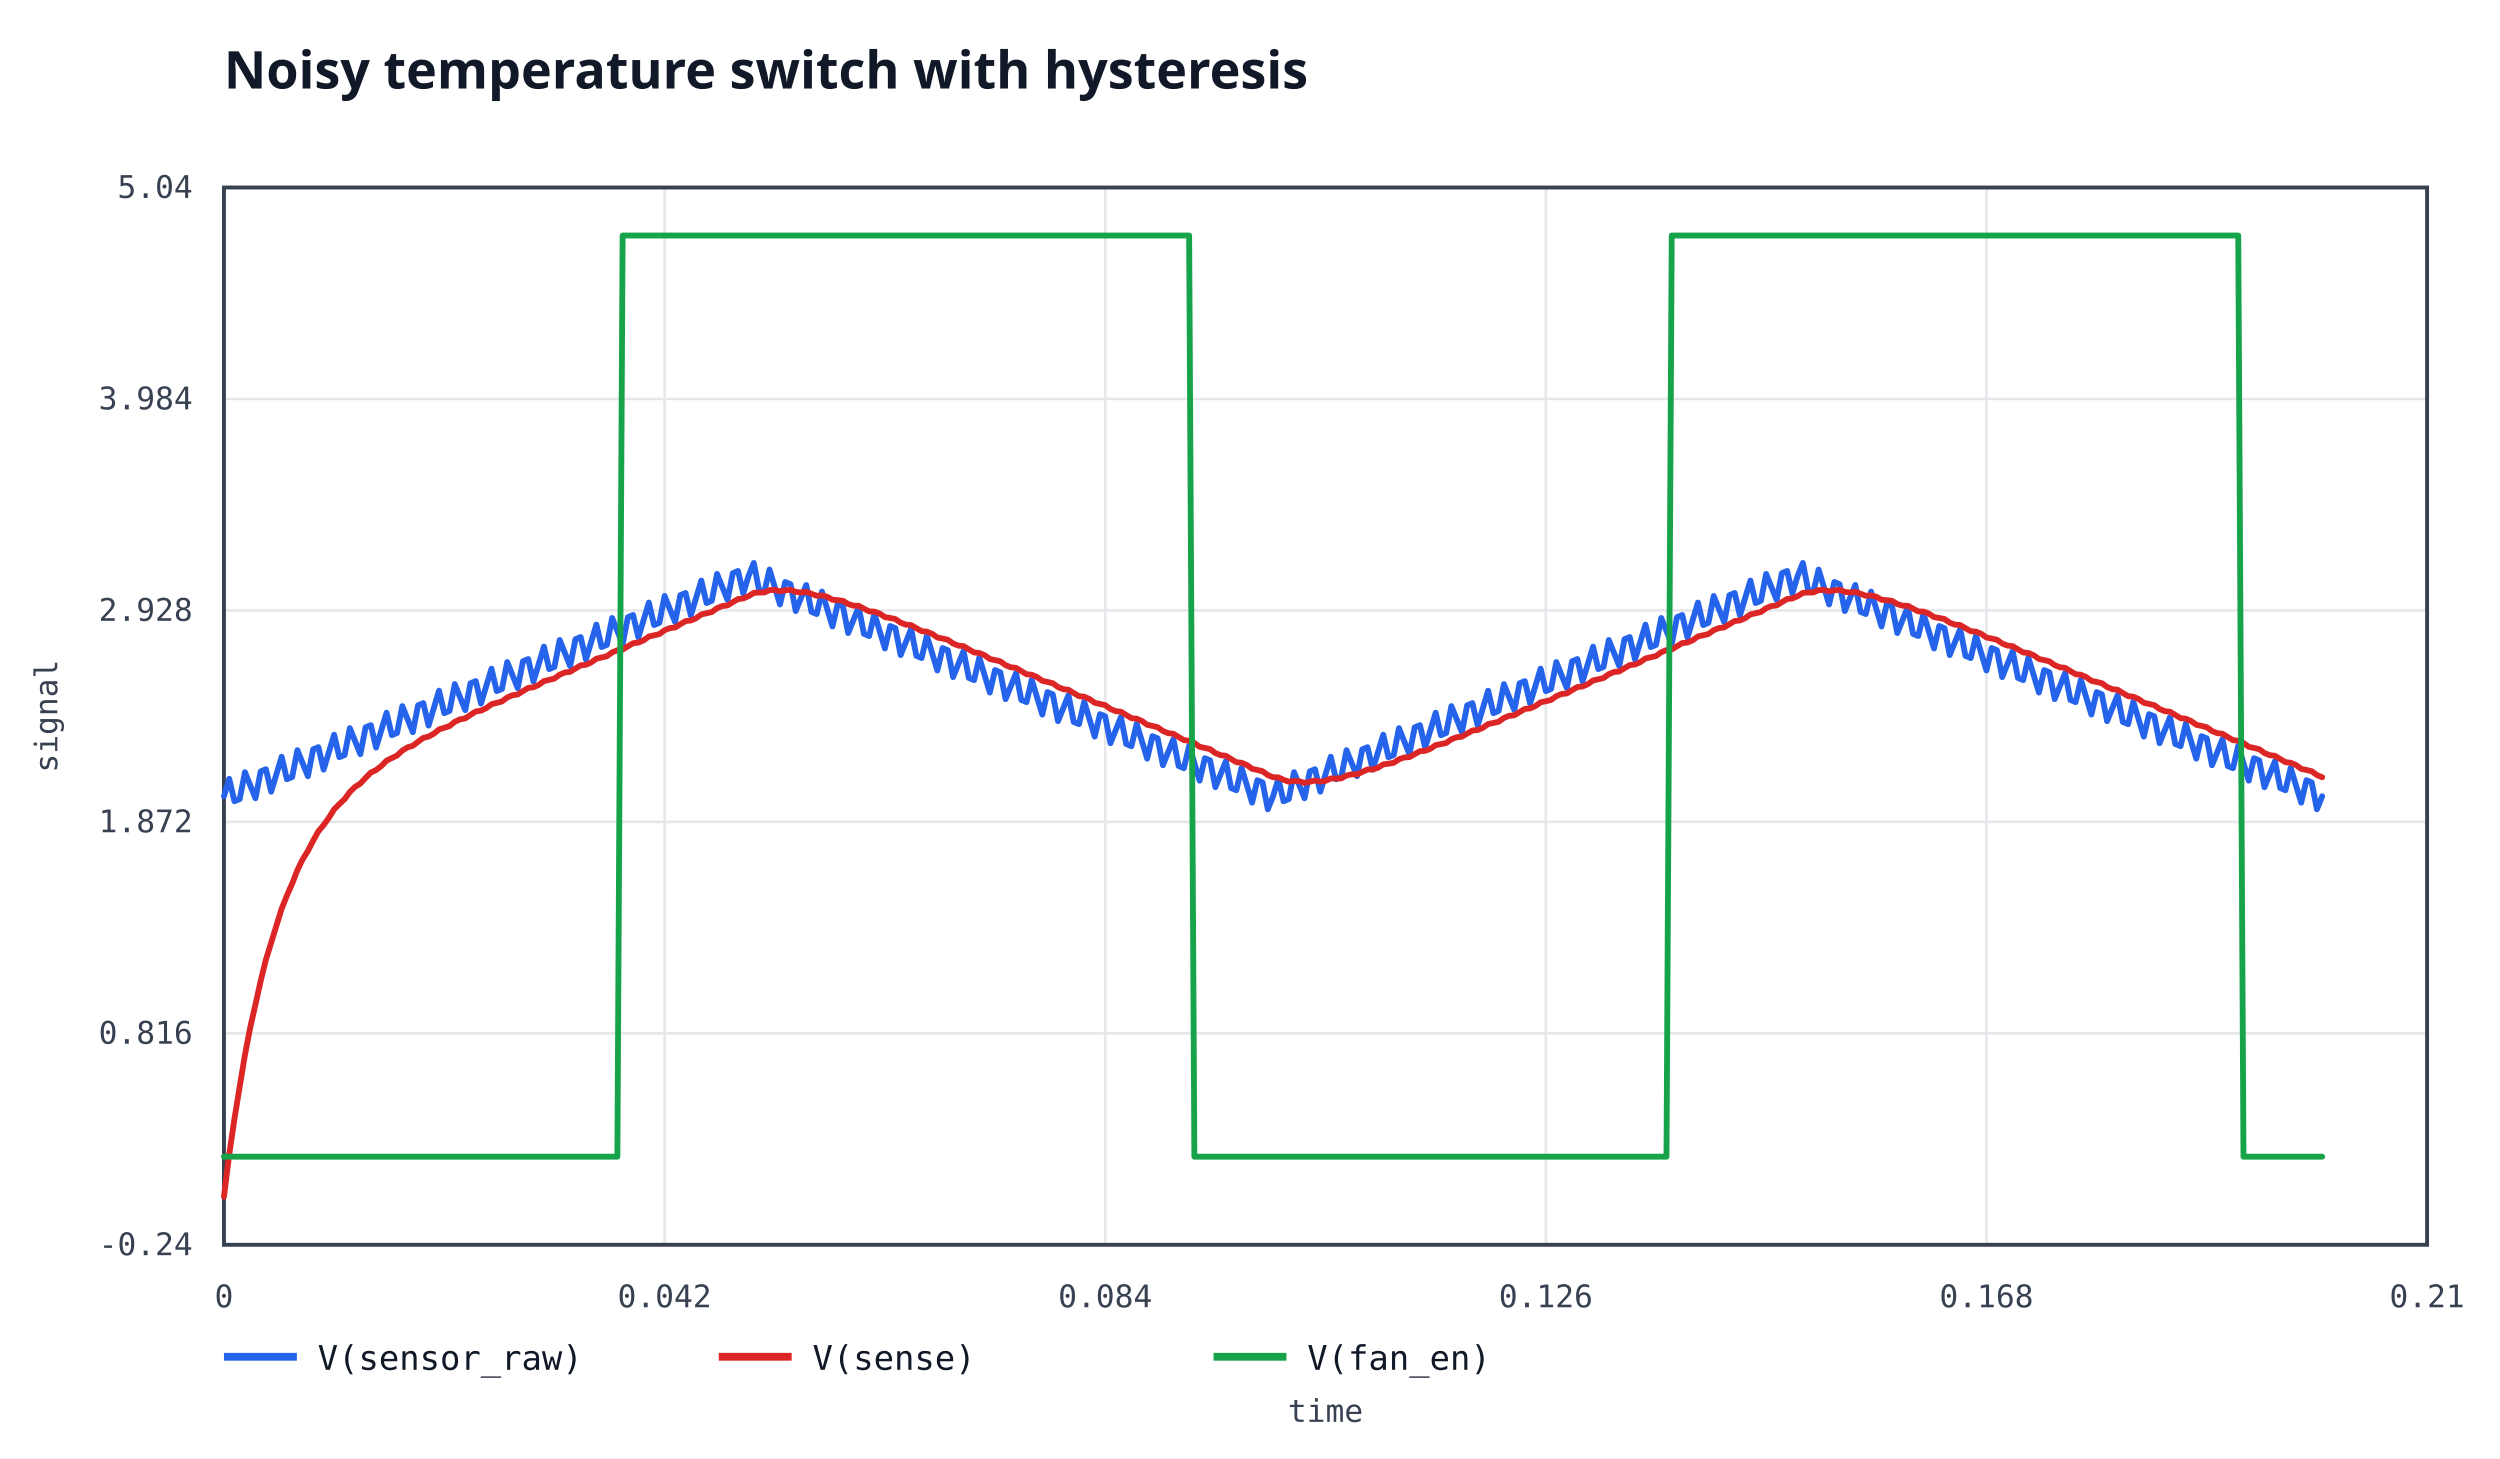
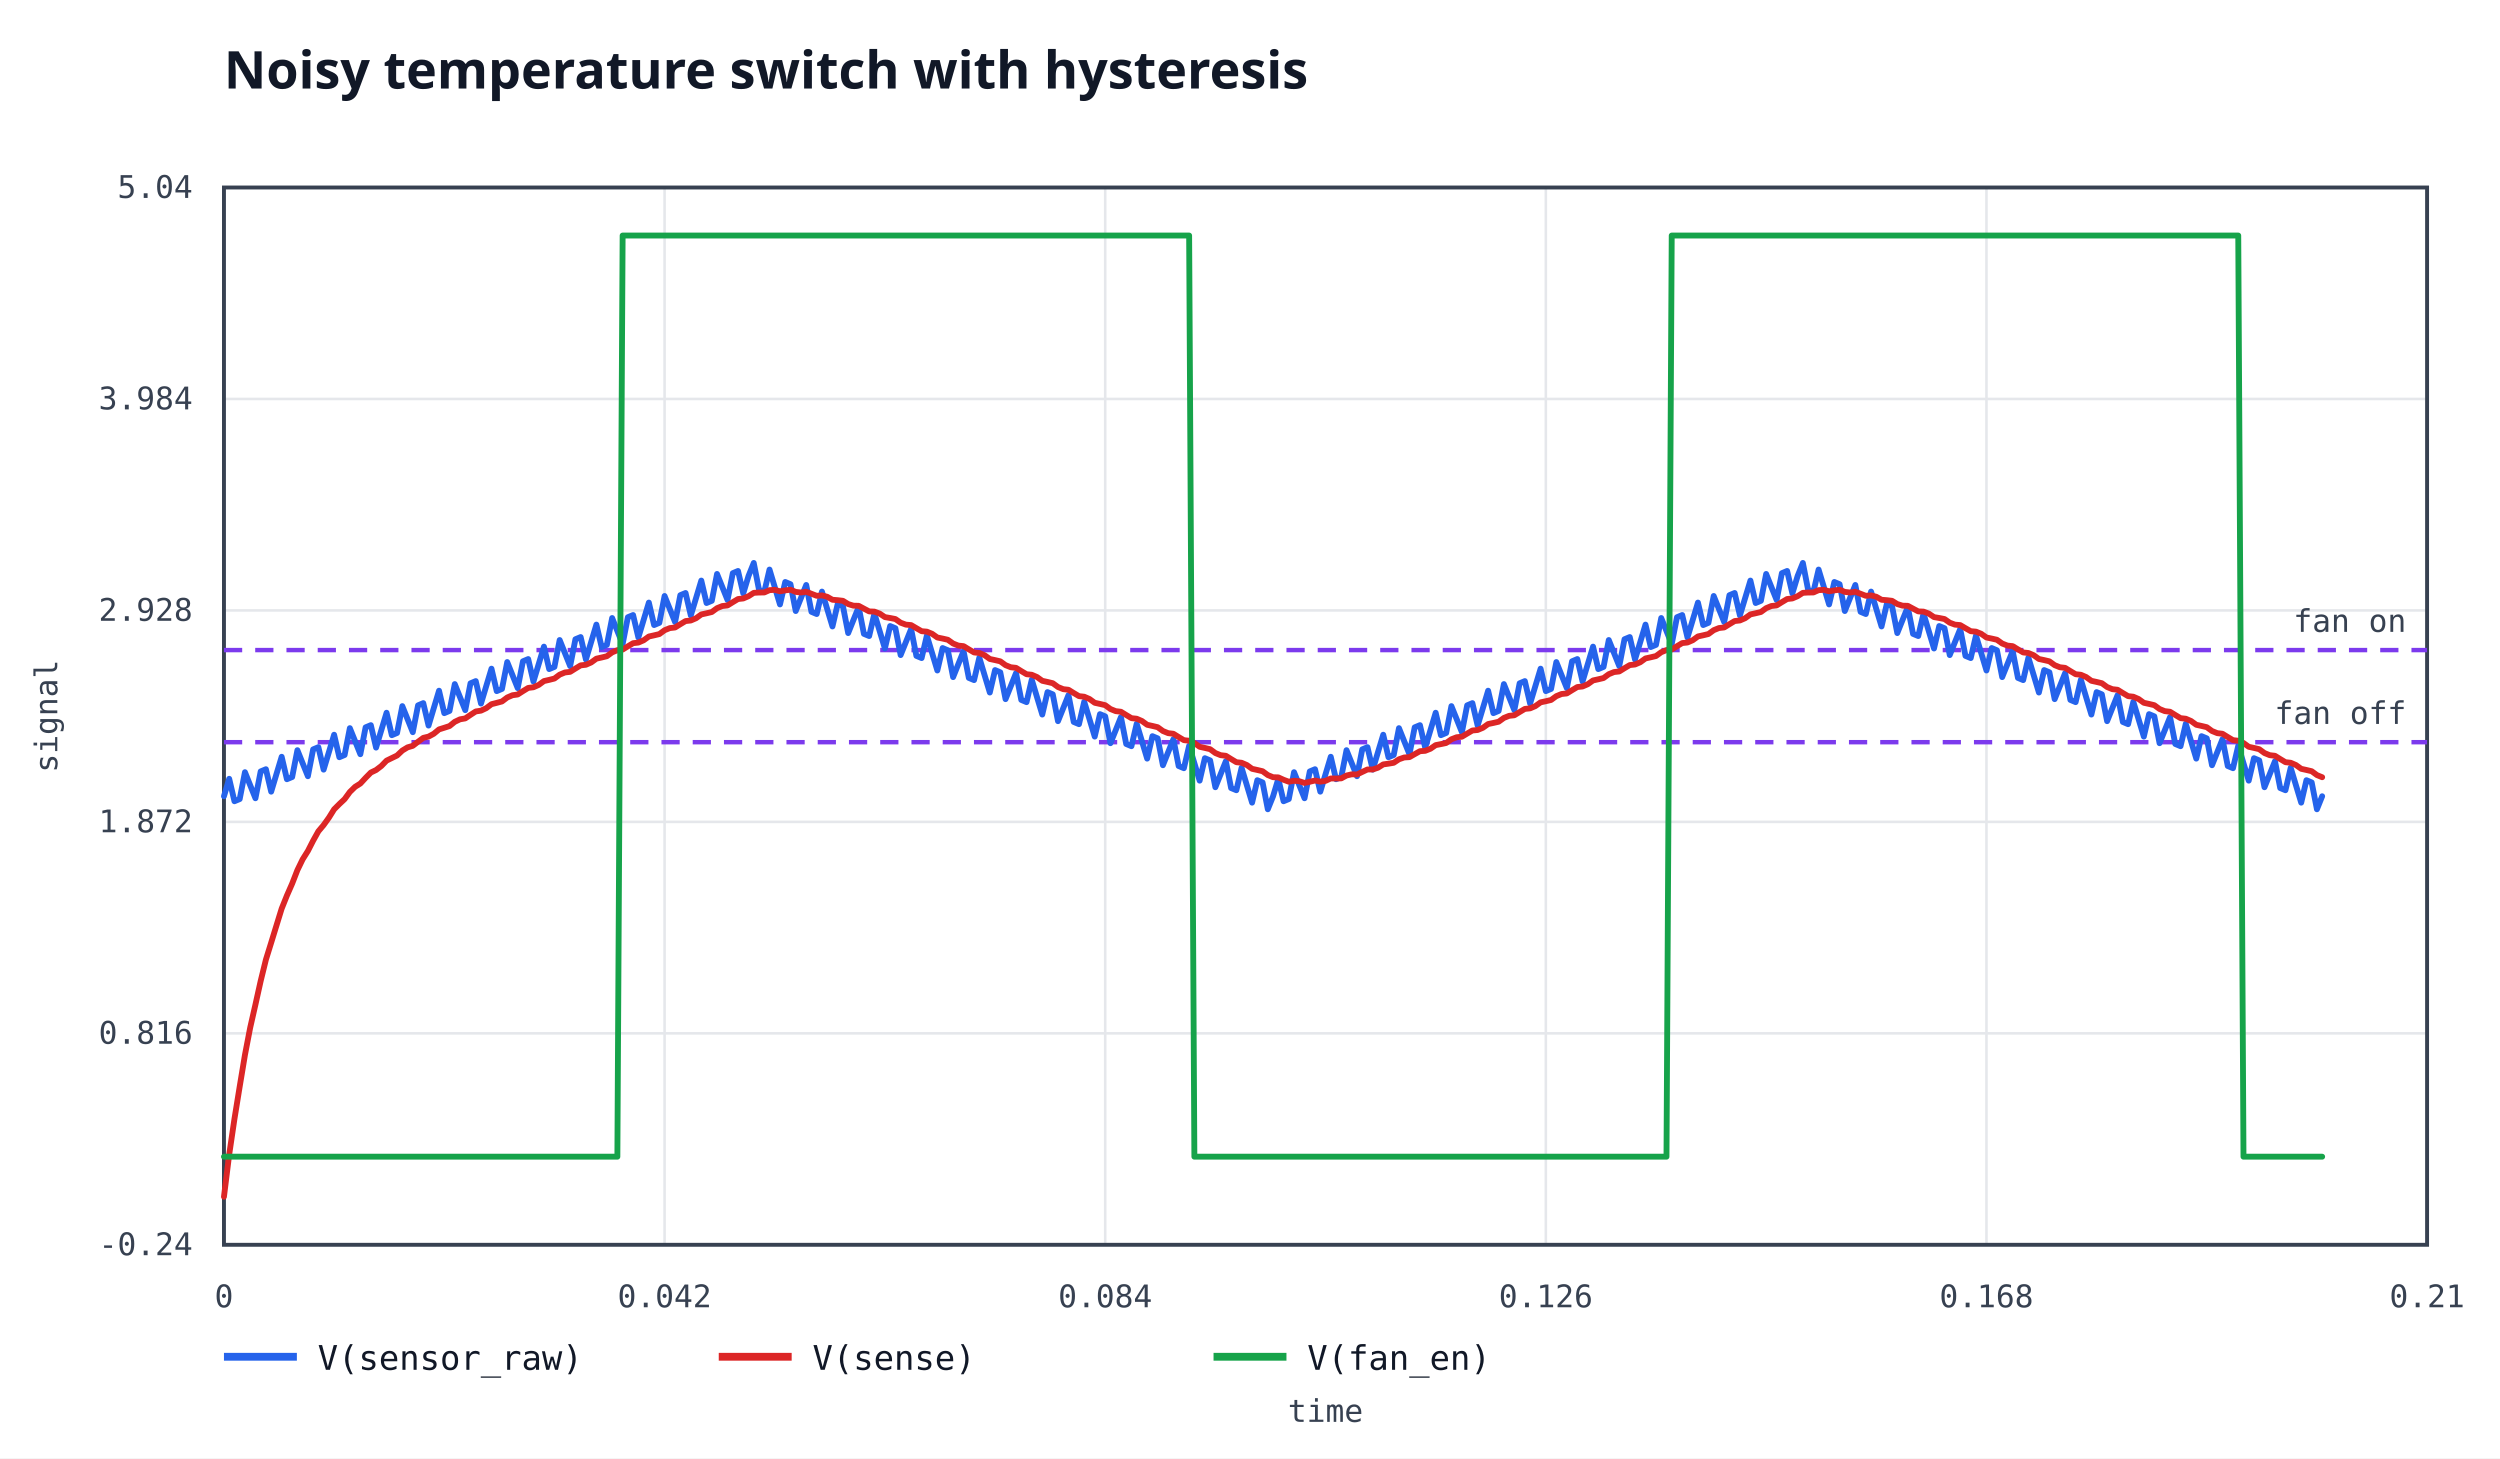
<svg xmlns="http://www.w3.org/2000/svg" viewBox="0 0 960 560" width="960" height="560" role="img">
  <rect width="100%" height="100%" fill="#ffffff" />
-   <style>.title{font:700 20px system-ui,sans-serif;fill:#111827}.axis{font:12px ui-monospace,SFMono-Regular,Menlo,monospace;fill:#374151}.legend{font:13px ui-monospace,SFMono-Regular,Menlo,monospace;fill:#111827}.grid{stroke:#e5e7eb;stroke-width:1}.frame{stroke:#374151;stroke-width:1.5;fill:none}</style>
+   <style>.title{font:700 20px system-ui,sans-serif;fill:#111827}.axis{font:12px ui-monospace,SFMono-Regular,Menlo,monospace;fill:#374151}.legend{font:13px ui-monospace,SFMono-Regular,Menlo,monospace;fill:#111827}.grid{stroke:#e5e7eb;stroke-width:1}.frame{stroke:#374151;stroke-width:1.5;fill:none}.reference{stroke-dasharray:7 5;stroke-width:1.7}.reference-label{font:12px ui-monospace,SFMono-Regular,Menlo,monospace;fill:#374151}</style>
  <text x="86" y="34" class="title">Noisy temperature switch with hysteresis</text>
  <line x1="86.00" y1="72" x2="86.00" y2="478" class="grid" />
  <text x="86.00" y="502" text-anchor="middle" class="axis">0</text>
  <line x1="255.20" y1="72" x2="255.20" y2="478" class="grid" />
  <text x="255.20" y="502" text-anchor="middle" class="axis">0.042</text>
  <line x1="424.40" y1="72" x2="424.40" y2="478" class="grid" />
  <text x="424.40" y="502" text-anchor="middle" class="axis">0.084</text>
  <line x1="593.60" y1="72" x2="593.60" y2="478" class="grid" />
  <text x="593.60" y="502" text-anchor="middle" class="axis">0.126</text>
  <line x1="762.80" y1="72" x2="762.80" y2="478" class="grid" />
  <text x="762.80" y="502" text-anchor="middle" class="axis">0.168</text>
  <line x1="932.00" y1="72" x2="932.00" y2="478" class="grid" />
  <text x="932.00" y="502" text-anchor="middle" class="axis">0.21</text>
  <line x1="86" y1="478.00" x2="932" y2="478.00" class="grid" />
  <text x="74" y="482.00" text-anchor="end" class="axis">-0.24</text>
  <line x1="86" y1="396.80" x2="932" y2="396.80" class="grid" />
  <text x="74" y="400.80" text-anchor="end" class="axis">0.816</text>
  <line x1="86" y1="315.60" x2="932" y2="315.60" class="grid" />
  <text x="74" y="319.60" text-anchor="end" class="axis">1.872</text>
  <line x1="86" y1="234.40" x2="932" y2="234.40" class="grid" />
  <text x="74" y="238.40" text-anchor="end" class="axis">2.928</text>
  <line x1="86" y1="153.20" x2="932" y2="153.20" class="grid" />
  <text x="74" y="157.20" text-anchor="end" class="axis">3.984</text>
  <line x1="86" y1="72.00" x2="932" y2="72.00" class="grid" />
  <text x="74" y="76.00" text-anchor="end" class="axis">5.04</text>
  <rect x="86" y="72" width="846" height="406" class="frame" />
+   <line x1="86" y1="249.63" x2="932" y2="249.63" class="reference" stroke="#7c3aed" />
+   <text x="924" y="242.63" text-anchor="end" class="reference-label">fan on</text>
+   <line x1="86" y1="285.00" x2="932" y2="285.00" class="reference" stroke="#7c3aed" />
+   <text x="924" y="278.00" text-anchor="end" class="reference-label">fan off</text>
  <polyline points="86.00,305.76 88.01,299.06 90.03,307.68 92.04,306.84 94.06,296.52 96.07,301.53 98.09,306.53 100.10,296.22 102.11,295.38 104.13,304.00 106.14,297.30 108.16,290.60 110.17,299.22 112.19,298.38 114.20,288.07 116.21,293.07 118.23,298.07 120.24,287.76 122.26,286.92 124.27,295.54 126.29,288.84 128.30,282.14 130.31,290.77 132.33,289.92 134.34,279.61 136.36,284.61 138.37,289.62 140.39,279.30 142.40,278.46 144.41,287.08 146.43,280.38 148.44,273.69 150.46,282.31 152.47,281.46 154.49,271.15 156.50,276.15 158.51,281.16 160.53,270.85 162.54,270.00 164.56,278.62 166.57,271.92 168.59,265.23 170.60,273.85 172.61,273.00 174.63,262.69 176.64,267.70 178.66,272.70 180.67,262.39 182.69,261.54 184.70,270.16 186.71,263.47 188.73,256.77 190.74,265.39 192.76,264.54 194.77,254.23 196.79,259.24 198.80,264.24 200.81,253.93 202.83,253.08 204.84,261.70 206.86,255.01 208.87,248.31 210.89,256.93 212.90,256.09 214.91,245.77 216.93,250.78 218.94,255.78 220.96,245.47 222.97,244.63 224.99,253.25 227.00,246.55 229.01,239.85 231.03,248.47 233.04,247.63 235.06,237.32 237.07,242.32 239.09,247.32 241.10,237.01 243.11,236.17 245.13,244.79 247.14,238.09 249.16,231.39 251.17,240.02 253.19,239.17 255.20,228.86 257.21,233.86 259.23,238.87 261.24,228.55 263.26,227.71 265.27,236.33 267.29,229.63 269.30,222.94 271.31,231.56 273.33,230.71 275.34,220.40 277.36,225.40 279.37,230.41 281.39,220.10 283.40,219.25 285.41,227.87 287.43,221.17 289.44,216.17 291.46,226.48 293.47,227.33 295.49,218.71 297.50,225.40 299.51,232.10 301.53,223.48 303.54,224.33 305.56,234.64 307.57,229.63 309.59,224.63 311.60,234.94 313.61,235.79 315.63,227.17 317.64,233.86 319.66,240.56 321.67,231.94 323.69,232.78 325.70,243.10 327.71,238.09 329.73,233.09 331.74,243.40 333.76,244.24 335.77,235.62 337.79,242.32 339.80,249.02 341.81,240.40 343.83,241.24 345.84,251.55 347.86,246.55 349.87,241.54 351.89,251.86 353.90,252.70 355.91,244.08 357.93,250.78 359.94,257.47 361.96,248.85 363.97,249.70 365.99,260.01 368.00,255.01 370.01,250.00 372.03,260.32 374.04,261.16 376.06,252.54 378.07,259.24 380.09,265.93 382.10,257.31 384.11,258.16 386.13,268.47 388.14,263.47 390.16,258.46 392.17,268.77 394.19,269.62 396.20,261.00 398.21,267.70 400.23,274.39 402.24,265.77 404.26,266.62 406.27,276.93 408.29,271.92 410.30,266.92 412.31,277.23 414.33,278.08 416.34,269.46 418.36,276.15 420.37,282.85 422.39,274.23 424.40,275.08 426.41,285.39 428.43,280.38 430.44,275.38 432.46,285.69 434.47,286.54 436.49,277.92 438.50,284.61 440.51,291.31 442.53,282.69 444.54,283.53 446.56,293.85 448.57,288.84 450.59,283.84 452.60,294.15 454.61,294.99 456.63,286.37 458.64,293.07 460.66,299.77 462.67,291.15 464.69,291.99 466.70,302.30 468.71,297.30 470.73,292.29 472.74,302.61 474.76,303.45 476.77,294.83 478.79,301.53 480.80,308.22 482.81,299.60 484.83,300.45 486.84,310.76 488.86,305.76 490.87,299.06 492.89,307.68 494.90,306.84 496.91,296.52 498.93,301.53 500.94,306.53 502.96,296.22 504.97,295.38 506.99,304.00 509.00,297.30 511.01,290.60 513.03,299.22 515.04,298.38 517.06,288.07 519.07,293.07 521.09,298.07 523.10,287.76 525.11,286.92 527.13,295.54 529.14,288.84 531.16,282.14 533.17,290.77 535.19,289.92 537.20,279.61 539.21,284.61 541.23,289.62 543.24,279.30 545.26,278.46 547.27,287.08 549.29,280.38 551.30,273.69 553.31,282.31 555.33,281.46 557.34,271.15 559.36,276.15 561.37,281.16 563.39,270.85 565.40,270.00 567.41,278.62 569.43,271.92 571.44,265.23 573.46,273.85 575.47,273.00 577.49,262.69 579.50,267.70 581.51,272.70 583.53,262.39 585.54,261.54 587.56,270.16 589.57,263.47 591.59,256.77 593.60,265.39 595.61,264.54 597.63,254.23 599.64,259.24 601.66,264.24 603.67,253.93 605.69,253.08 607.70,261.70 609.71,255.01 611.73,248.31 613.74,256.93 615.76,256.09 617.77,245.77 619.79,250.78 621.80,255.78 623.81,245.47 625.83,244.63 627.84,253.25 629.86,246.55 631.87,239.85 633.89,248.47 635.90,247.63 637.91,237.32 639.93,242.32 641.94,247.32 643.96,237.01 645.97,236.17 647.99,244.79 650.00,238.09 652.01,231.39 654.03,240.02 656.04,239.17 658.06,228.86 660.07,233.86 662.09,238.87 664.10,228.55 666.11,227.71 668.13,236.33 670.14,229.63 672.16,222.94 674.17,231.56 676.19,230.71 678.20,220.40 680.21,225.40 682.23,230.41 684.24,220.10 686.26,219.25 688.27,227.87 690.29,221.17 692.30,216.17 694.31,226.48 696.33,227.33 698.34,218.71 700.36,225.40 702.37,232.10 704.39,223.48 706.40,224.33 708.41,234.64 710.43,229.63 712.44,224.63 714.46,234.94 716.47,235.79 718.49,227.17 720.50,233.86 722.51,240.56 724.53,231.94 726.54,232.78 728.56,243.10 730.57,238.09 732.59,233.09 734.60,243.40 736.61,244.24 738.63,235.62 740.64,242.32 742.66,249.02 744.67,240.40 746.69,241.24 748.70,251.55 750.71,246.55 752.73,241.54 754.74,251.86 756.76,252.70 758.77,244.08 760.79,250.78 762.80,257.47 764.81,248.85 766.83,249.70 768.84,260.01 770.86,255.01 772.87,250.00 774.89,260.32 776.90,261.16 778.91,252.54 780.93,259.24 782.94,265.93 784.96,257.31 786.97,258.16 788.99,268.47 791.00,263.47 793.01,258.46 795.03,268.77 797.04,269.62 799.06,261.00 801.07,267.70 803.09,274.39 805.10,265.77 807.11,266.62 809.13,276.93 811.14,271.92 813.16,266.92 815.17,277.23 817.19,278.08 819.20,269.46 821.21,276.15 823.23,282.85 825.24,274.23 827.26,275.08 829.27,285.39 831.29,280.38 833.30,275.38 835.31,285.69 837.33,286.54 839.34,277.92 841.36,284.61 843.37,291.31 845.39,282.69 847.40,283.53 849.41,293.85 851.43,288.84 853.44,283.84 855.46,294.15 857.47,294.99 859.49,286.37 861.50,293.07 863.51,299.77 865.53,291.15 867.54,291.99 869.56,302.30 871.57,297.30 873.59,292.29 875.60,302.61 877.61,303.45 879.63,294.83 881.64,301.53 883.66,308.22 885.67,299.60 887.69,300.45 889.70,310.76 891.71,305.76" fill="none" stroke="#2563eb" stroke-width="2.25" stroke-linejoin="round" stroke-linecap="round" />
  <polyline points="86.00,459.55 88.01,443.35 90.03,429.66 92.04,417.26 94.06,405.08 96.07,394.63 98.09,385.74 100.10,376.70 102.11,368.50 104.13,361.99 106.14,355.46 108.16,348.91 110.17,343.90 112.19,339.30 114.20,334.13 116.21,329.99 118.23,326.77 120.24,322.83 122.26,319.21 124.27,316.82 126.29,314.00 128.30,310.78 130.31,308.76 132.33,306.86 134.34,304.11 136.36,302.14 138.37,300.88 140.39,298.70 142.40,296.66 144.41,295.69 146.43,294.15 148.44,292.08 150.46,291.09 152.47,290.12 154.49,288.21 156.50,286.99 158.51,286.40 160.53,284.83 162.54,283.34 164.56,282.86 166.57,281.76 168.59,280.09 170.60,279.46 172.61,278.81 174.63,277.18 176.64,276.22 178.66,275.87 180.67,274.51 182.69,273.20 184.70,272.89 186.71,271.94 188.73,270.41 190.74,269.90 192.76,269.36 194.77,267.84 196.79,266.97 198.80,266.69 200.81,265.40 202.83,264.16 204.84,263.91 206.86,263.01 208.87,261.53 210.89,261.07 212.90,260.56 214.91,259.07 216.93,258.23 218.94,257.99 220.96,256.72 222.97,255.50 224.99,255.27 227.00,254.39 229.01,252.93 231.03,252.48 233.04,251.99 235.06,250.51 237.07,249.68 239.09,249.44 241.10,248.19 243.11,246.98 245.13,246.75 247.14,245.88 249.16,244.42 251.17,243.97 253.19,243.49 255.20,242.01 257.21,241.19 259.23,240.96 261.24,239.70 263.26,238.49 265.27,238.27 267.29,237.40 269.30,235.94 271.31,235.50 273.33,235.02 275.34,233.54 277.36,232.72 279.37,232.49 281.39,231.24 283.40,230.03 285.41,229.81 287.43,228.94 289.44,227.65 291.46,227.53 293.47,227.51 295.49,226.62 297.50,226.50 299.51,227.06 301.53,226.70 303.54,226.46 305.56,227.29 307.57,227.52 309.59,227.23 311.60,228.01 313.61,228.79 315.63,228.63 317.64,229.16 319.66,230.31 321.67,230.47 323.69,230.71 325.70,231.96 327.71,232.58 329.73,232.63 331.74,233.71 333.76,234.78 335.77,234.86 337.79,235.61 339.80,236.97 341.81,237.31 343.83,237.71 345.84,239.11 347.86,239.86 349.87,240.03 351.89,241.22 353.90,242.38 355.91,242.55 357.93,243.38 359.94,244.80 361.96,245.21 363.97,245.67 365.99,247.11 368.00,247.91 370.01,248.12 372.03,249.35 374.04,250.54 376.06,250.75 378.07,251.60 380.09,253.05 382.10,253.48 384.11,253.95 386.13,255.42 388.14,256.23 390.16,256.45 392.17,257.70 394.19,258.90 396.20,259.11 398.21,259.98 400.23,261.43 402.24,261.87 404.26,262.35 406.27,263.82 408.29,264.64 410.30,264.87 412.31,266.12 414.33,267.32 416.34,267.54 418.36,268.41 420.37,269.87 422.39,270.31 424.40,270.79 426.41,272.26 428.43,273.08 430.44,273.31 432.46,274.56 434.47,275.77 436.49,275.99 438.50,276.86 440.51,278.32 442.53,278.76 444.54,279.24 446.56,280.71 448.57,281.53 450.59,281.77 452.60,283.02 454.61,284.22 456.63,284.44 458.64,285.31 460.66,286.77 462.67,287.21 464.69,287.69 466.70,289.17 468.71,289.99 470.73,290.22 472.74,291.47 474.76,292.68 476.77,292.90 478.79,293.77 480.80,295.23 482.81,295.67 484.83,296.15 486.84,297.63 488.86,298.45 490.87,298.51 492.89,299.43 494.90,300.18 496.91,299.81 498.93,299.99 500.94,300.65 502.96,300.20 504.97,299.71 506.99,300.15 509.00,299.86 511.01,298.92 513.03,298.95 515.04,298.90 517.06,297.80 519.07,297.33 521.09,297.40 523.10,296.43 525.11,295.47 527.13,295.48 529.14,294.81 531.16,293.53 533.17,293.25 535.19,292.91 537.20,291.57 539.21,290.87 541.23,290.74 543.24,289.59 545.26,288.46 547.27,288.32 549.29,287.52 551.30,286.13 553.31,285.74 555.33,285.31 557.34,283.88 559.36,283.10 561.37,282.90 563.39,281.69 565.40,280.51 567.41,280.32 569.43,279.47 571.44,278.03 573.46,277.61 575.47,277.15 577.49,275.69 579.50,274.88 581.51,274.66 583.53,273.42 585.54,272.22 587.56,272.01 589.57,271.15 591.59,269.70 593.60,269.27 595.61,268.79 597.63,267.32 599.64,266.50 601.66,266.28 603.67,265.03 605.69,263.82 607.70,263.61 609.71,262.74 611.73,261.29 613.74,260.85 615.76,260.37 617.77,258.89 619.79,258.07 621.80,257.84 623.81,256.59 625.83,255.39 627.84,255.17 629.86,254.30 631.87,252.84 633.89,252.40 635.90,251.92 637.91,250.45 639.93,249.63 641.94,249.39 643.96,248.14 645.97,246.94 647.99,246.72 650.00,245.85 652.01,244.39 654.03,243.95 656.04,243.47 658.06,241.99 660.07,241.17 662.09,240.94 664.10,239.69 666.11,238.48 668.13,238.26 670.14,237.39 672.16,235.93 674.17,235.49 676.19,235.01 678.20,233.53 680.21,232.71 682.23,232.48 684.24,231.23 686.26,230.02 688.27,229.80 690.29,228.93 692.30,227.65 694.31,227.53 696.33,227.51 698.34,226.62 700.36,226.50 702.37,227.06 704.39,226.70 706.40,226.46 708.41,227.29 710.43,227.52 712.44,227.23 714.46,228.01 716.47,228.79 718.49,228.63 720.50,229.16 722.51,230.31 724.53,230.47 726.54,230.71 728.56,231.96 730.57,232.58 732.59,232.63 734.60,233.71 736.61,234.78 738.63,234.86 740.64,235.61 742.66,236.97 744.67,237.31 746.69,237.71 748.70,239.11 750.71,239.86 752.73,240.03 754.74,241.22 756.76,242.38 758.77,242.55 760.79,243.38 762.80,244.80 764.81,245.21 766.83,245.67 768.84,247.11 770.86,247.91 772.87,248.12 774.89,249.35 776.90,250.54 778.91,250.75 780.93,251.60 782.94,253.05 784.96,253.48 786.97,253.95 788.99,255.42 791.00,256.23 793.01,256.45 795.03,257.70 797.04,258.90 799.06,259.11 801.07,259.98 803.09,261.43 805.10,261.87 807.11,262.35 809.13,263.82 811.14,264.64 813.16,264.87 815.17,266.12 817.19,267.32 819.20,267.54 821.21,268.41 823.23,269.87 825.24,270.31 827.26,270.79 829.27,272.26 831.29,273.08 833.30,273.31 835.31,274.56 837.33,275.77 839.34,275.99 841.36,276.86 843.37,278.32 845.39,278.76 847.40,279.24 849.41,280.71 851.43,281.53 853.44,281.77 855.46,283.02 857.47,284.22 859.49,284.44 861.50,285.31 863.51,286.77 865.53,287.21 867.54,287.69 869.56,289.17 871.57,289.99 873.59,290.22 875.60,291.47 877.61,292.68 879.63,292.90 881.64,293.77 883.66,295.23 885.67,295.67 887.69,296.15 889.70,297.63 891.71,298.45" fill="none" stroke="#dc2626" stroke-width="2.25" stroke-linejoin="round" stroke-linecap="round" />
  <polyline points="86.00,444.17 88.01,444.17 90.03,444.17 92.04,444.17 94.06,444.17 96.07,444.17 98.09,444.17 100.10,444.17 102.11,444.17 104.13,444.17 106.14,444.17 108.16,444.17 110.17,444.17 112.19,444.17 114.20,444.17 116.21,444.17 118.23,444.17 120.24,444.17 122.26,444.17 124.27,444.17 126.29,444.17 128.30,444.17 130.31,444.17 132.33,444.17 134.34,444.17 136.36,444.17 138.37,444.17 140.39,444.17 142.40,444.17 144.41,444.17 146.43,444.17 148.44,444.17 150.46,444.17 152.47,444.17 154.49,444.17 156.50,444.17 158.51,444.17 160.53,444.17 162.54,444.17 164.56,444.17 166.57,444.17 168.59,444.17 170.60,444.17 172.61,444.17 174.63,444.17 176.64,444.17 178.66,444.17 180.67,444.17 182.69,444.17 184.70,444.17 186.71,444.17 188.73,444.17 190.74,444.17 192.76,444.17 194.77,444.17 196.79,444.17 198.80,444.17 200.81,444.17 202.83,444.17 204.84,444.17 206.86,444.17 208.87,444.17 210.89,444.17 212.90,444.17 214.91,444.17 216.93,444.17 218.94,444.17 220.96,444.17 222.97,444.17 224.99,444.17 227.00,444.17 229.01,444.17 231.03,444.17 233.04,444.17 235.06,444.17 237.07,444.17 239.09,90.45 241.10,90.45 243.11,90.45 245.13,90.45 247.14,90.45 249.16,90.45 251.17,90.45 253.19,90.45 255.20,90.45 257.21,90.45 259.23,90.45 261.24,90.45 263.26,90.45 265.27,90.45 267.29,90.45 269.30,90.45 271.31,90.45 273.33,90.45 275.34,90.45 277.36,90.45 279.37,90.45 281.39,90.45 283.40,90.45 285.41,90.45 287.43,90.45 289.44,90.45 291.46,90.45 293.47,90.45 295.49,90.45 297.50,90.45 299.51,90.45 301.53,90.45 303.54,90.45 305.56,90.45 307.57,90.45 309.59,90.45 311.60,90.45 313.61,90.45 315.63,90.45 317.64,90.45 319.66,90.45 321.67,90.45 323.69,90.45 325.70,90.45 327.71,90.45 329.73,90.45 331.74,90.45 333.76,90.45 335.77,90.45 337.79,90.45 339.80,90.45 341.81,90.45 343.83,90.45 345.84,90.45 347.86,90.45 349.87,90.45 351.89,90.45 353.90,90.45 355.91,90.45 357.93,90.45 359.94,90.45 361.96,90.45 363.97,90.45 365.99,90.45 368.00,90.45 370.01,90.45 372.03,90.45 374.04,90.45 376.06,90.45 378.07,90.45 380.09,90.45 382.10,90.45 384.11,90.45 386.13,90.45 388.14,90.45 390.16,90.45 392.17,90.45 394.19,90.45 396.20,90.45 398.21,90.45 400.23,90.45 402.24,90.45 404.26,90.45 406.27,90.45 408.29,90.45 410.30,90.45 412.31,90.45 414.33,90.45 416.34,90.45 418.36,90.45 420.37,90.45 422.39,90.45 424.40,90.45 426.41,90.45 428.43,90.45 430.44,90.45 432.46,90.45 434.47,90.45 436.49,90.45 438.50,90.45 440.51,90.45 442.53,90.45 444.54,90.45 446.56,90.45 448.57,90.45 450.59,90.45 452.60,90.45 454.61,90.45 456.63,90.45 458.64,444.17 460.66,444.17 462.67,444.17 464.69,444.17 466.70,444.17 468.71,444.17 470.73,444.17 472.74,444.17 474.76,444.17 476.77,444.17 478.79,444.17 480.80,444.17 482.81,444.17 484.83,444.17 486.84,444.17 488.86,444.17 490.87,444.17 492.89,444.17 494.90,444.17 496.91,444.17 498.93,444.17 500.94,444.17 502.96,444.17 504.97,444.17 506.99,444.17 509.00,444.17 511.01,444.17 513.03,444.17 515.04,444.17 517.06,444.17 519.07,444.17 521.09,444.17 523.10,444.17 525.11,444.17 527.13,444.17 529.14,444.17 531.16,444.17 533.17,444.17 535.19,444.17 537.20,444.17 539.21,444.17 541.23,444.17 543.24,444.17 545.26,444.17 547.27,444.17 549.29,444.17 551.30,444.17 553.31,444.17 555.33,444.17 557.34,444.17 559.36,444.17 561.37,444.17 563.39,444.17 565.40,444.17 567.41,444.17 569.43,444.17 571.44,444.17 573.46,444.17 575.47,444.17 577.49,444.17 579.50,444.17 581.51,444.17 583.53,444.17 585.54,444.17 587.56,444.17 589.57,444.17 591.59,444.17 593.60,444.17 595.61,444.17 597.63,444.17 599.64,444.17 601.66,444.17 603.67,444.17 605.69,444.17 607.70,444.17 609.71,444.17 611.73,444.17 613.74,444.17 615.76,444.17 617.77,444.17 619.79,444.17 621.80,444.17 623.81,444.17 625.83,444.17 627.84,444.17 629.86,444.17 631.87,444.17 633.89,444.17 635.90,444.17 637.91,444.17 639.93,444.17 641.94,90.45 643.96,90.45 645.97,90.45 647.99,90.45 650.00,90.45 652.01,90.45 654.03,90.45 656.04,90.45 658.06,90.45 660.07,90.45 662.09,90.45 664.10,90.45 666.11,90.45 668.13,90.45 670.14,90.45 672.16,90.45 674.17,90.45 676.19,90.45 678.20,90.45 680.21,90.45 682.23,90.45 684.24,90.45 686.26,90.45 688.27,90.45 690.29,90.45 692.30,90.45 694.31,90.45 696.33,90.45 698.34,90.45 700.36,90.45 702.37,90.45 704.39,90.45 706.40,90.45 708.41,90.45 710.43,90.45 712.44,90.45 714.46,90.45 716.47,90.45 718.49,90.45 720.50,90.45 722.51,90.45 724.53,90.45 726.54,90.45 728.56,90.45 730.57,90.45 732.59,90.45 734.60,90.45 736.61,90.45 738.63,90.45 740.64,90.45 742.66,90.45 744.67,90.45 746.69,90.45 748.70,90.45 750.71,90.45 752.73,90.45 754.74,90.45 756.76,90.45 758.77,90.45 760.79,90.45 762.80,90.45 764.81,90.45 766.83,90.45 768.84,90.45 770.86,90.45 772.87,90.45 774.89,90.45 776.90,90.45 778.91,90.45 780.93,90.45 782.94,90.45 784.96,90.45 786.97,90.45 788.99,90.45 791.00,90.45 793.01,90.45 795.03,90.45 797.04,90.45 799.06,90.45 801.07,90.45 803.09,90.45 805.10,90.45 807.11,90.45 809.13,90.45 811.14,90.45 813.16,90.45 815.17,90.45 817.19,90.45 819.20,90.45 821.21,90.45 823.23,90.45 825.24,90.45 827.26,90.45 829.27,90.45 831.29,90.45 833.30,90.45 835.31,90.45 837.33,90.45 839.34,90.45 841.36,90.45 843.37,90.45 845.39,90.45 847.40,90.45 849.41,90.45 851.43,90.45 853.44,90.45 855.46,90.45 857.47,90.45 859.49,90.45 861.50,444.17 863.51,444.17 865.53,444.17 867.54,444.17 869.56,444.17 871.57,444.17 873.59,444.17 875.60,444.17 877.61,444.17 879.63,444.17 881.64,444.17 883.66,444.17 885.67,444.17 887.69,444.17 889.70,444.17 891.71,444.17" fill="none" stroke="#16a34a" stroke-width="2.25" stroke-linejoin="round" stroke-linecap="round" />
  <line x1="86" y1="521" x2="114" y2="521" stroke="#2563eb" stroke-width="3" />
  <text x="122" y="526" class="legend">V(sensor_raw)</text>
  <line x1="276" y1="521" x2="304" y2="521" stroke="#dc2626" stroke-width="3" />
  <text x="312" y="526" class="legend">V(sense)</text>
  <line x1="466" y1="521" x2="494" y2="521" stroke="#16a34a" stroke-width="3" />
  <text x="502" y="526" class="legend">V(fan_en)</text>
  <text x="509.00" y="546" text-anchor="middle" class="axis">time</text>
  <text x="22" y="275.00" text-anchor="middle" class="axis" transform="rotate(-90 22 275.00)">signal</text>
</svg>
